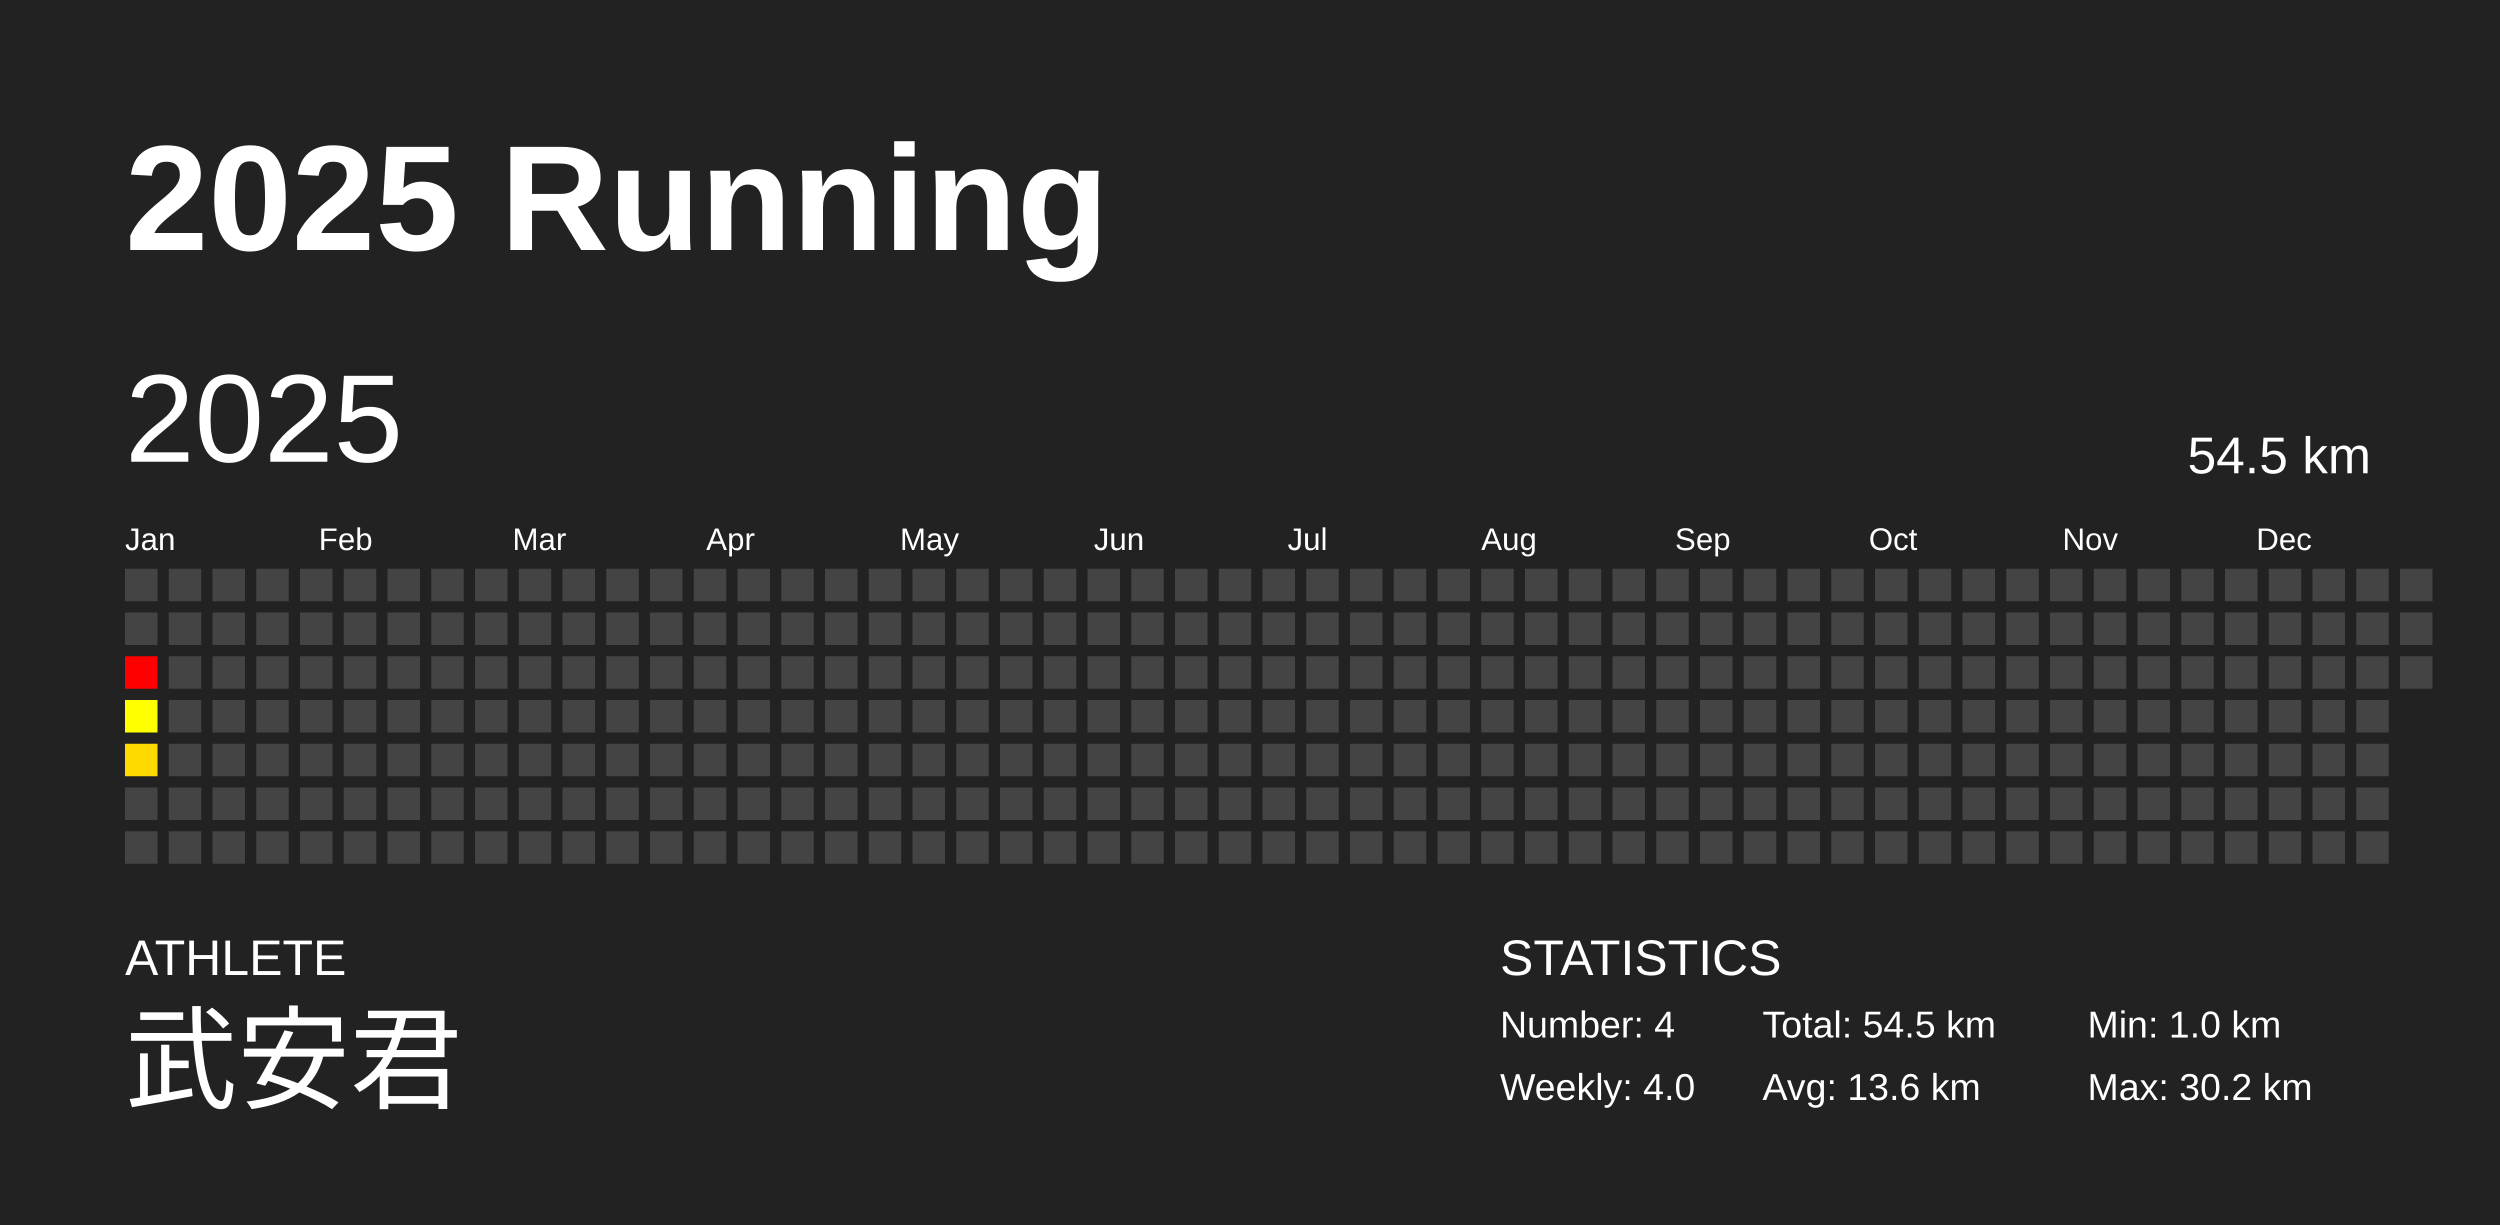
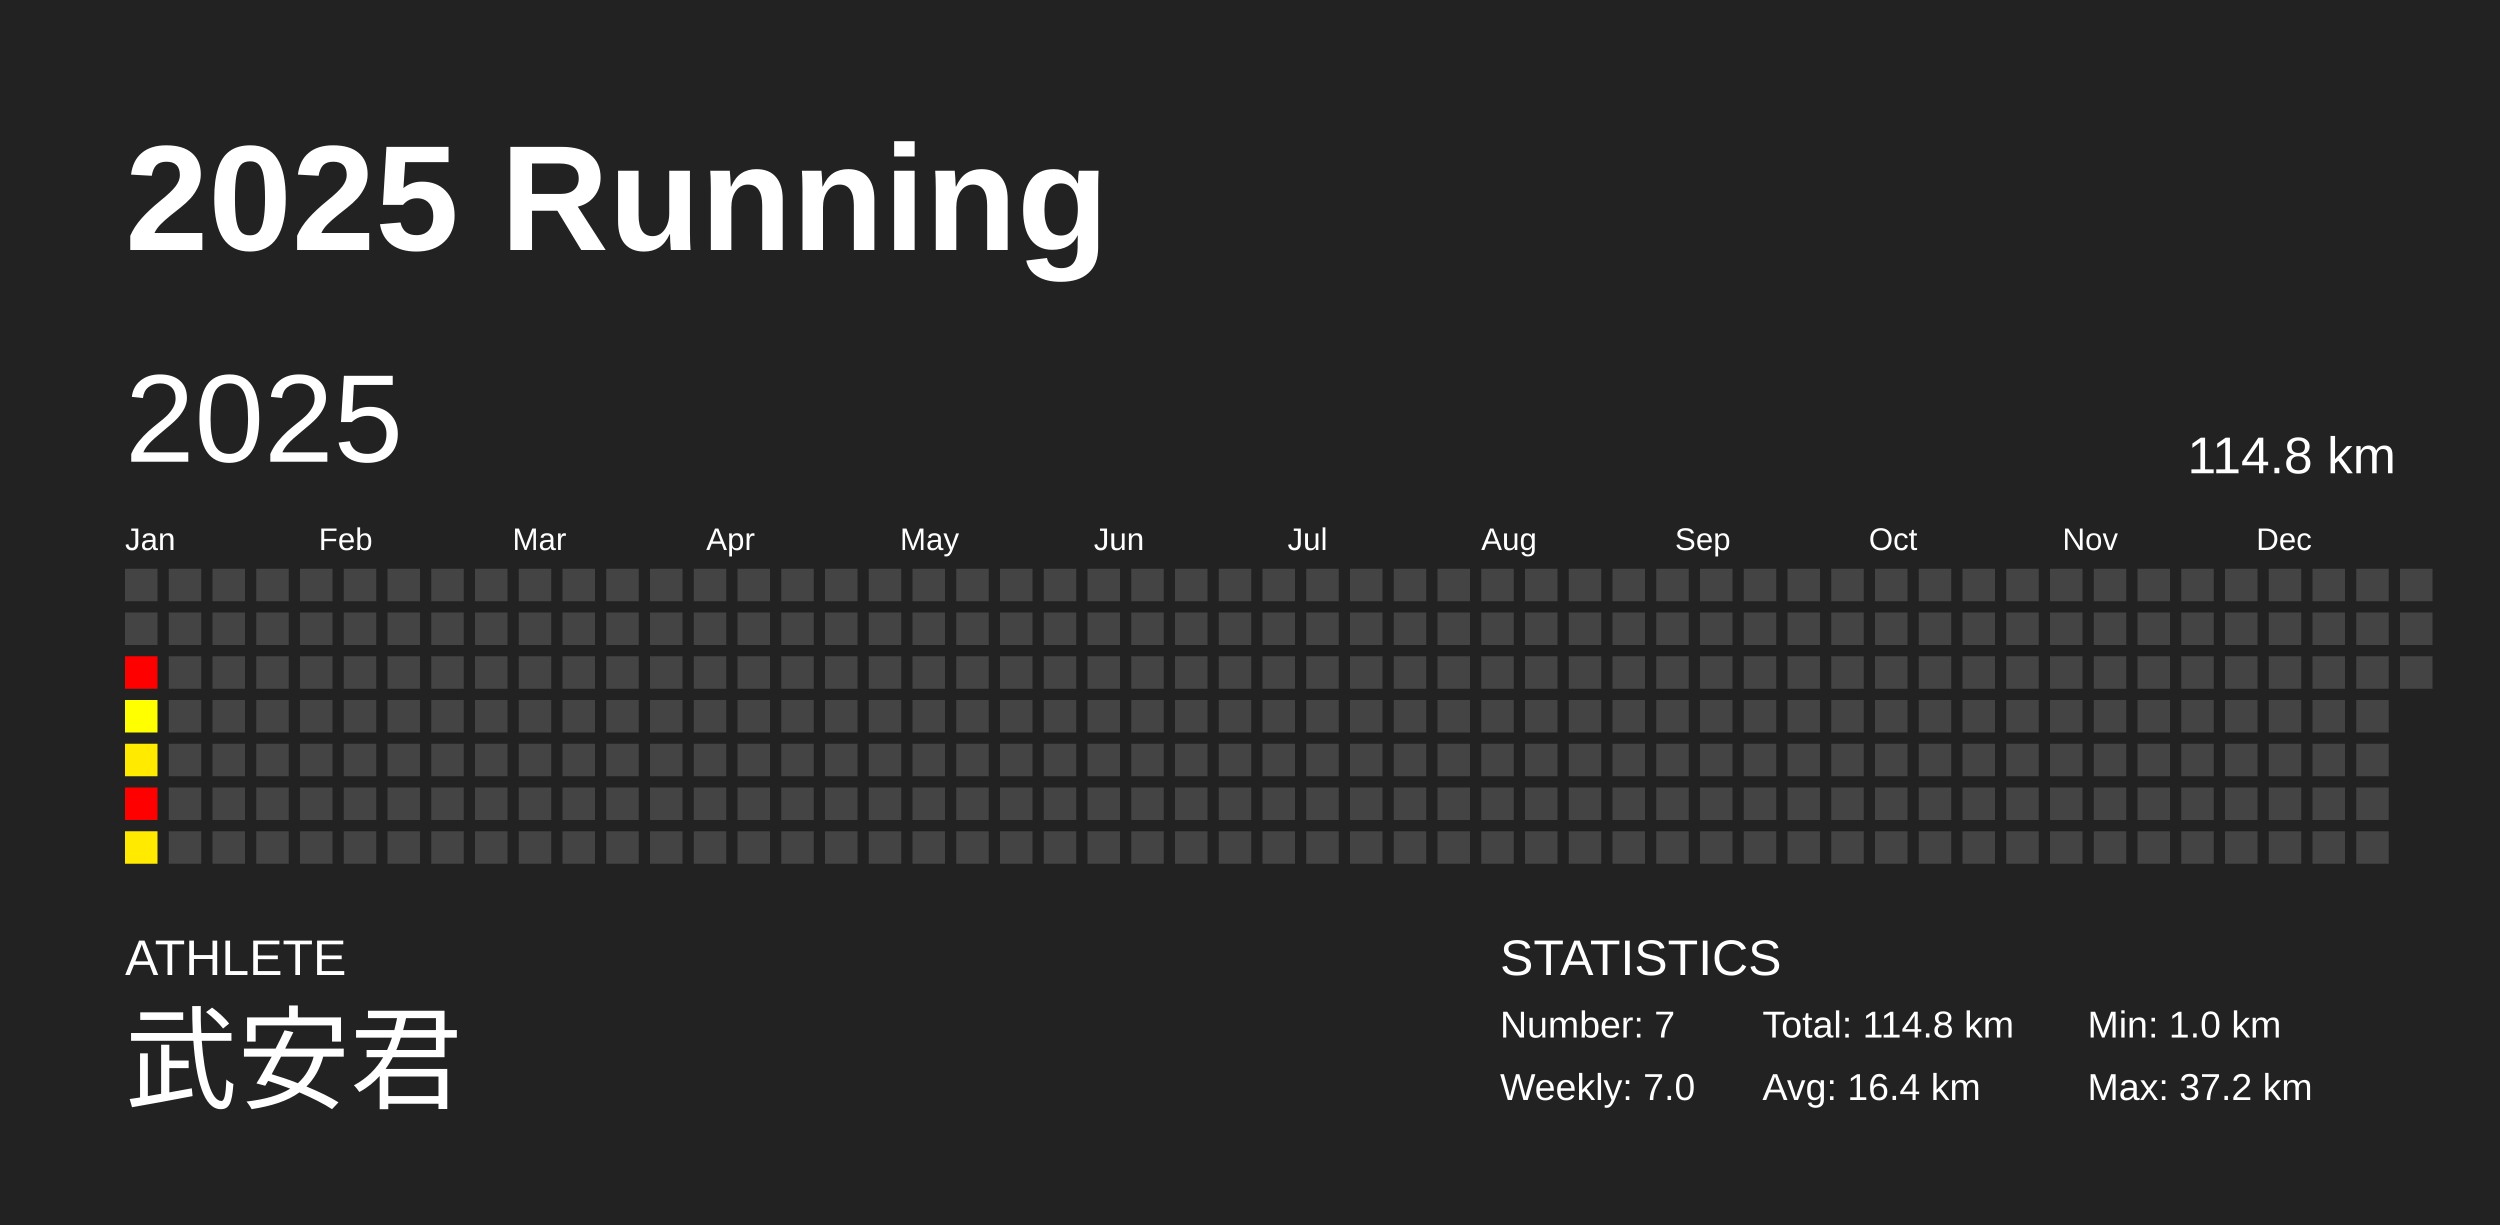
<svg xmlns="http://www.w3.org/2000/svg" baseProfile="full" height="98mm" version="1.1" viewBox="0,0,200,98" width="200mm">
  <defs />
  <rect fill="#222222" height="98" width="200" x="0" y="0" />
  <text fill="#FFFFFF" style="font-size:12px; font-family:Arial; font-weight:bold;" x="10" y="20">2025 Running</text>
  <text fill="#FFFFFF" style="font-size:4px; font-family:Arial" x="10" y="78">ATHLETE</text>
  <text fill="#FFFFFF" style="font-size:9px; font-family:Arial" x="10" y="88">武安君</text>
  <text fill="#FFFFFF" style="font-size:4px; font-family:Arial" x="120" y="78">STATISTICS</text>
-   <text fill="#FFFFFF" style="font-size:3px; font-family:Arial" x="120" y="83">Number: 4</text>
-   <text fill="#FFFFFF" style="font-size:3px; font-family:Arial" x="120" y="88">Weekly: 4.0</text>
-   <text fill="#FFFFFF" style="font-size:3px; font-family:Arial" x="141" y="83">Total: 54.5 km</text>
-   <text fill="#FFFFFF" style="font-size:3px; font-family:Arial" x="141" y="88">Avg: 13.6 km</text>
+   <text fill="#FFFFFF" style="font-size:3px; font-family:Arial" x="120" y="83">Number: 7</text>
+   <text fill="#FFFFFF" style="font-size:3px; font-family:Arial" x="120" y="88">Weekly: 7.0</text>
+   <text fill="#FFFFFF" style="font-size:3px; font-family:Arial" x="141" y="83">Total: 114.8 km</text>
+   <text fill="#FFFFFF" style="font-size:3px; font-family:Arial" x="141" y="88">Avg: 16.4 km</text>
  <text fill="#FFFFFF" style="font-size:3px; font-family:Arial" x="167" y="83">Min: 1.0 km</text>
-   <text fill="#FFFFFF" style="font-size:3px; font-family:Arial" x="167" y="88">Max: 30.2 km</text>
+   <text fill="#FFFFFF" style="font-size:3px; font-family:Arial" x="167" y="88">Max: 37.2 km</text>
  <text dominant-baseline="hanging" fill="#FFFFFF" style="font-size:10.0px; font-family:Arial;" x="10" y="30">2025</text>
-   <text dominant-baseline="hanging" fill="#FFFFFF" style="font-size:4.125px; font-family:Arial;" x="175" y="35">54.5 km</text>
+   <text dominant-baseline="hanging" fill="#FFFFFF" style="font-size:4.125px; font-family:Arial;" x="175" y="35">114.8 km</text>
  <text fill="#FFFFFF" style="font-size:2.5px; font-family:Arial" x="10.0" y="44">Jan</text>
  <text fill="#FFFFFF" style="font-size:2.5px; font-family:Arial" x="25.5" y="44">Feb</text>
  <text fill="#FFFFFF" style="font-size:2.5px; font-family:Arial" x="41.0" y="44">Mar</text>
  <text fill="#FFFFFF" style="font-size:2.5px; font-family:Arial" x="56.5" y="44">Apr</text>
  <text fill="#FFFFFF" style="font-size:2.5px; font-family:Arial" x="72.0" y="44">May</text>
  <text fill="#FFFFFF" style="font-size:2.5px; font-family:Arial" x="87.5" y="44">Jun</text>
  <text fill="#FFFFFF" style="font-size:2.5px; font-family:Arial" x="103.0" y="44">Jul</text>
  <text fill="#FFFFFF" style="font-size:2.5px; font-family:Arial" x="118.5" y="44">Aug</text>
  <text fill="#FFFFFF" style="font-size:2.5px; font-family:Arial" x="134.0" y="44">Sep</text>
  <text fill="#FFFFFF" style="font-size:2.5px; font-family:Arial" x="149.5" y="44">Oct</text>
  <text fill="#FFFFFF" style="font-size:2.5px; font-family:Arial" x="165.0" y="44">Nov</text>
  <text fill="#FFFFFF" style="font-size:2.5px; font-family:Arial" x="180.5" y="44">Dec</text>
  <rect fill="#444444" height="2.6" width="2.6" x="10.0" y="45.5" />
  <rect fill="#444444" height="2.6" width="2.6" x="10.0" y="49.0" />
  <rect fill="red" height="2.6" width="2.6" x="10.0" y="52.5" />
  <rect fill="#ffff00" height="2.6" width="2.6" x="10.0" y="56.0" />
-   <rect fill="#ffda00" height="2.6" width="2.6" x="10.0" y="59.5" />
-   <rect fill="#444444" height="2.6" width="2.6" x="10.0" y="63.0" />
-   <rect fill="#444444" height="2.6" width="2.6" x="10.0" y="66.5" />
+   <rect fill="#ffea00" height="2.6" width="2.6" x="10.0" y="59.5" />
+   <rect fill="red" height="2.6" width="2.6" x="10.0" y="63.0" />
+   <rect fill="#ffea00" height="2.6" width="2.6" x="10.0" y="66.5" />
  <rect fill="#444444" height="2.6" width="2.6" x="13.5" y="45.5" />
  <rect fill="#444444" height="2.6" width="2.6" x="13.5" y="49.0" />
  <rect fill="#444444" height="2.6" width="2.6" x="13.5" y="52.5" />
  <rect fill="#444444" height="2.6" width="2.6" x="13.5" y="56.0" />
  <rect fill="#444444" height="2.6" width="2.6" x="13.5" y="59.5" />
  <rect fill="#444444" height="2.6" width="2.6" x="13.5" y="63.0" />
  <rect fill="#444444" height="2.6" width="2.6" x="13.5" y="66.5" />
  <rect fill="#444444" height="2.6" width="2.6" x="17.0" y="45.5" />
  <rect fill="#444444" height="2.6" width="2.6" x="17.0" y="49.0" />
  <rect fill="#444444" height="2.6" width="2.6" x="17.0" y="52.5" />
  <rect fill="#444444" height="2.6" width="2.6" x="17.0" y="56.0" />
  <rect fill="#444444" height="2.6" width="2.6" x="17.0" y="59.5" />
  <rect fill="#444444" height="2.6" width="2.6" x="17.0" y="63.0" />
  <rect fill="#444444" height="2.6" width="2.6" x="17.0" y="66.5" />
  <rect fill="#444444" height="2.6" width="2.6" x="20.5" y="45.5" />
  <rect fill="#444444" height="2.6" width="2.6" x="20.5" y="49.0" />
  <rect fill="#444444" height="2.6" width="2.6" x="20.5" y="52.5" />
  <rect fill="#444444" height="2.6" width="2.6" x="20.5" y="56.0" />
  <rect fill="#444444" height="2.6" width="2.6" x="20.5" y="59.5" />
  <rect fill="#444444" height="2.6" width="2.6" x="20.5" y="63.0" />
  <rect fill="#444444" height="2.6" width="2.6" x="20.5" y="66.5" />
  <rect fill="#444444" height="2.6" width="2.6" x="24.0" y="45.5" />
  <rect fill="#444444" height="2.6" width="2.6" x="24.0" y="49.0" />
  <rect fill="#444444" height="2.6" width="2.6" x="24.0" y="52.5" />
  <rect fill="#444444" height="2.6" width="2.6" x="24.0" y="56.0" />
  <rect fill="#444444" height="2.6" width="2.6" x="24.0" y="59.5" />
  <rect fill="#444444" height="2.6" width="2.6" x="24.0" y="63.0" />
  <rect fill="#444444" height="2.6" width="2.6" x="24.0" y="66.5" />
  <rect fill="#444444" height="2.6" width="2.6" x="27.5" y="45.5" />
  <rect fill="#444444" height="2.6" width="2.6" x="27.5" y="49.0" />
  <rect fill="#444444" height="2.6" width="2.6" x="27.5" y="52.5" />
  <rect fill="#444444" height="2.6" width="2.6" x="27.5" y="56.0" />
  <rect fill="#444444" height="2.6" width="2.6" x="27.5" y="59.5" />
  <rect fill="#444444" height="2.6" width="2.6" x="27.5" y="63.0" />
  <rect fill="#444444" height="2.6" width="2.6" x="27.5" y="66.5" />
  <rect fill="#444444" height="2.6" width="2.6" x="31.0" y="45.5" />
  <rect fill="#444444" height="2.6" width="2.6" x="31.0" y="49.0" />
  <rect fill="#444444" height="2.6" width="2.6" x="31.0" y="52.5" />
  <rect fill="#444444" height="2.6" width="2.6" x="31.0" y="56.0" />
  <rect fill="#444444" height="2.6" width="2.6" x="31.0" y="59.5" />
  <rect fill="#444444" height="2.6" width="2.6" x="31.0" y="63.0" />
  <rect fill="#444444" height="2.6" width="2.6" x="31.0" y="66.5" />
  <rect fill="#444444" height="2.6" width="2.6" x="34.5" y="45.5" />
  <rect fill="#444444" height="2.6" width="2.6" x="34.5" y="49.0" />
  <rect fill="#444444" height="2.6" width="2.6" x="34.5" y="52.5" />
  <rect fill="#444444" height="2.6" width="2.6" x="34.5" y="56.0" />
  <rect fill="#444444" height="2.6" width="2.6" x="34.5" y="59.5" />
  <rect fill="#444444" height="2.6" width="2.6" x="34.5" y="63.0" />
  <rect fill="#444444" height="2.6" width="2.6" x="34.5" y="66.5" />
  <rect fill="#444444" height="2.6" width="2.6" x="38.0" y="45.5" />
  <rect fill="#444444" height="2.6" width="2.6" x="38.0" y="49.0" />
  <rect fill="#444444" height="2.6" width="2.6" x="38.0" y="52.5" />
  <rect fill="#444444" height="2.6" width="2.6" x="38.0" y="56.0" />
  <rect fill="#444444" height="2.6" width="2.6" x="38.0" y="59.5" />
  <rect fill="#444444" height="2.6" width="2.6" x="38.0" y="63.0" />
  <rect fill="#444444" height="2.6" width="2.6" x="38.0" y="66.5" />
  <rect fill="#444444" height="2.6" width="2.6" x="41.5" y="45.5" />
  <rect fill="#444444" height="2.6" width="2.6" x="41.5" y="49.0" />
  <rect fill="#444444" height="2.6" width="2.6" x="41.5" y="52.5" />
  <rect fill="#444444" height="2.6" width="2.6" x="41.5" y="56.0" />
  <rect fill="#444444" height="2.6" width="2.6" x="41.5" y="59.5" />
  <rect fill="#444444" height="2.6" width="2.6" x="41.5" y="63.0" />
  <rect fill="#444444" height="2.6" width="2.6" x="41.5" y="66.5" />
  <rect fill="#444444" height="2.6" width="2.6" x="45.0" y="45.5" />
  <rect fill="#444444" height="2.6" width="2.6" x="45.0" y="49.0" />
  <rect fill="#444444" height="2.6" width="2.6" x="45.0" y="52.5" />
  <rect fill="#444444" height="2.6" width="2.6" x="45.0" y="56.0" />
  <rect fill="#444444" height="2.6" width="2.6" x="45.0" y="59.5" />
  <rect fill="#444444" height="2.6" width="2.6" x="45.0" y="63.0" />
  <rect fill="#444444" height="2.6" width="2.6" x="45.0" y="66.5" />
  <rect fill="#444444" height="2.6" width="2.6" x="48.5" y="45.5" />
  <rect fill="#444444" height="2.6" width="2.6" x="48.5" y="49.0" />
  <rect fill="#444444" height="2.6" width="2.6" x="48.5" y="52.5" />
  <rect fill="#444444" height="2.6" width="2.6" x="48.5" y="56.0" />
  <rect fill="#444444" height="2.6" width="2.6" x="48.5" y="59.5" />
  <rect fill="#444444" height="2.6" width="2.6" x="48.5" y="63.0" />
  <rect fill="#444444" height="2.6" width="2.6" x="48.5" y="66.5" />
  <rect fill="#444444" height="2.6" width="2.6" x="52.0" y="45.5" />
  <rect fill="#444444" height="2.6" width="2.6" x="52.0" y="49.0" />
  <rect fill="#444444" height="2.6" width="2.6" x="52.0" y="52.5" />
  <rect fill="#444444" height="2.6" width="2.6" x="52.0" y="56.0" />
  <rect fill="#444444" height="2.6" width="2.6" x="52.0" y="59.5" />
  <rect fill="#444444" height="2.6" width="2.6" x="52.0" y="63.0" />
  <rect fill="#444444" height="2.6" width="2.6" x="52.0" y="66.5" />
  <rect fill="#444444" height="2.6" width="2.6" x="55.5" y="45.5" />
  <rect fill="#444444" height="2.6" width="2.6" x="55.5" y="49.0" />
  <rect fill="#444444" height="2.6" width="2.6" x="55.5" y="52.5" />
  <rect fill="#444444" height="2.6" width="2.6" x="55.5" y="56.0" />
  <rect fill="#444444" height="2.6" width="2.6" x="55.5" y="59.5" />
  <rect fill="#444444" height="2.6" width="2.6" x="55.5" y="63.0" />
  <rect fill="#444444" height="2.6" width="2.6" x="55.5" y="66.5" />
  <rect fill="#444444" height="2.6" width="2.6" x="59.0" y="45.5" />
  <rect fill="#444444" height="2.6" width="2.6" x="59.0" y="49.0" />
  <rect fill="#444444" height="2.6" width="2.6" x="59.0" y="52.5" />
  <rect fill="#444444" height="2.6" width="2.6" x="59.0" y="56.0" />
  <rect fill="#444444" height="2.6" width="2.6" x="59.0" y="59.5" />
  <rect fill="#444444" height="2.6" width="2.6" x="59.0" y="63.0" />
  <rect fill="#444444" height="2.6" width="2.6" x="59.0" y="66.5" />
  <rect fill="#444444" height="2.6" width="2.6" x="62.5" y="45.5" />
  <rect fill="#444444" height="2.6" width="2.6" x="62.5" y="49.0" />
  <rect fill="#444444" height="2.6" width="2.6" x="62.5" y="52.5" />
  <rect fill="#444444" height="2.6" width="2.6" x="62.5" y="56.0" />
  <rect fill="#444444" height="2.6" width="2.6" x="62.5" y="59.5" />
  <rect fill="#444444" height="2.6" width="2.6" x="62.5" y="63.0" />
  <rect fill="#444444" height="2.6" width="2.6" x="62.5" y="66.5" />
  <rect fill="#444444" height="2.6" width="2.6" x="66.0" y="45.5" />
  <rect fill="#444444" height="2.6" width="2.6" x="66.0" y="49.0" />
  <rect fill="#444444" height="2.6" width="2.6" x="66.0" y="52.5" />
  <rect fill="#444444" height="2.6" width="2.6" x="66.0" y="56.0" />
  <rect fill="#444444" height="2.6" width="2.6" x="66.0" y="59.5" />
  <rect fill="#444444" height="2.6" width="2.6" x="66.0" y="63.0" />
  <rect fill="#444444" height="2.6" width="2.6" x="66.0" y="66.5" />
  <rect fill="#444444" height="2.6" width="2.6" x="69.5" y="45.5" />
  <rect fill="#444444" height="2.6" width="2.6" x="69.5" y="49.0" />
  <rect fill="#444444" height="2.6" width="2.6" x="69.5" y="52.5" />
  <rect fill="#444444" height="2.6" width="2.6" x="69.5" y="56.0" />
  <rect fill="#444444" height="2.6" width="2.6" x="69.5" y="59.5" />
  <rect fill="#444444" height="2.6" width="2.6" x="69.5" y="63.0" />
  <rect fill="#444444" height="2.6" width="2.6" x="69.5" y="66.5" />
  <rect fill="#444444" height="2.6" width="2.6" x="73.0" y="45.5" />
  <rect fill="#444444" height="2.6" width="2.6" x="73.0" y="49.0" />
  <rect fill="#444444" height="2.6" width="2.6" x="73.0" y="52.5" />
  <rect fill="#444444" height="2.6" width="2.6" x="73.0" y="56.0" />
  <rect fill="#444444" height="2.6" width="2.6" x="73.0" y="59.5" />
  <rect fill="#444444" height="2.6" width="2.6" x="73.0" y="63.0" />
  <rect fill="#444444" height="2.6" width="2.6" x="73.0" y="66.5" />
  <rect fill="#444444" height="2.6" width="2.6" x="76.5" y="45.5" />
  <rect fill="#444444" height="2.6" width="2.6" x="76.5" y="49.0" />
  <rect fill="#444444" height="2.6" width="2.6" x="76.5" y="52.5" />
  <rect fill="#444444" height="2.6" width="2.6" x="76.5" y="56.0" />
  <rect fill="#444444" height="2.6" width="2.6" x="76.5" y="59.5" />
  <rect fill="#444444" height="2.6" width="2.6" x="76.5" y="63.0" />
  <rect fill="#444444" height="2.6" width="2.6" x="76.5" y="66.5" />
  <rect fill="#444444" height="2.6" width="2.6" x="80.0" y="45.5" />
  <rect fill="#444444" height="2.6" width="2.6" x="80.0" y="49.0" />
  <rect fill="#444444" height="2.6" width="2.6" x="80.0" y="52.5" />
  <rect fill="#444444" height="2.6" width="2.6" x="80.0" y="56.0" />
  <rect fill="#444444" height="2.6" width="2.6" x="80.0" y="59.5" />
  <rect fill="#444444" height="2.6" width="2.6" x="80.0" y="63.0" />
  <rect fill="#444444" height="2.6" width="2.6" x="80.0" y="66.5" />
  <rect fill="#444444" height="2.6" width="2.6" x="83.5" y="45.5" />
  <rect fill="#444444" height="2.6" width="2.6" x="83.5" y="49.0" />
  <rect fill="#444444" height="2.6" width="2.6" x="83.5" y="52.5" />
  <rect fill="#444444" height="2.6" width="2.6" x="83.5" y="56.0" />
  <rect fill="#444444" height="2.6" width="2.6" x="83.5" y="59.5" />
  <rect fill="#444444" height="2.6" width="2.6" x="83.5" y="63.0" />
  <rect fill="#444444" height="2.6" width="2.6" x="83.5" y="66.5" />
  <rect fill="#444444" height="2.6" width="2.6" x="87.0" y="45.5" />
  <rect fill="#444444" height="2.6" width="2.6" x="87.0" y="49.0" />
  <rect fill="#444444" height="2.6" width="2.6" x="87.0" y="52.5" />
  <rect fill="#444444" height="2.6" width="2.6" x="87.0" y="56.0" />
  <rect fill="#444444" height="2.6" width="2.6" x="87.0" y="59.5" />
  <rect fill="#444444" height="2.6" width="2.6" x="87.0" y="63.0" />
  <rect fill="#444444" height="2.6" width="2.6" x="87.0" y="66.5" />
  <rect fill="#444444" height="2.6" width="2.6" x="90.5" y="45.5" />
  <rect fill="#444444" height="2.6" width="2.6" x="90.5" y="49.0" />
  <rect fill="#444444" height="2.6" width="2.6" x="90.5" y="52.5" />
  <rect fill="#444444" height="2.6" width="2.6" x="90.5" y="56.0" />
  <rect fill="#444444" height="2.6" width="2.6" x="90.5" y="59.5" />
  <rect fill="#444444" height="2.6" width="2.6" x="90.5" y="63.0" />
  <rect fill="#444444" height="2.6" width="2.6" x="90.5" y="66.5" />
  <rect fill="#444444" height="2.6" width="2.6" x="94.0" y="45.5" />
  <rect fill="#444444" height="2.6" width="2.6" x="94.0" y="49.0" />
  <rect fill="#444444" height="2.6" width="2.6" x="94.0" y="52.5" />
  <rect fill="#444444" height="2.6" width="2.6" x="94.0" y="56.0" />
  <rect fill="#444444" height="2.6" width="2.6" x="94.0" y="59.5" />
  <rect fill="#444444" height="2.6" width="2.6" x="94.0" y="63.0" />
  <rect fill="#444444" height="2.6" width="2.6" x="94.0" y="66.5" />
  <rect fill="#444444" height="2.6" width="2.6" x="97.5" y="45.5" />
  <rect fill="#444444" height="2.6" width="2.6" x="97.5" y="49.0" />
  <rect fill="#444444" height="2.6" width="2.6" x="97.5" y="52.5" />
  <rect fill="#444444" height="2.6" width="2.6" x="97.5" y="56.0" />
  <rect fill="#444444" height="2.6" width="2.6" x="97.5" y="59.5" />
  <rect fill="#444444" height="2.6" width="2.6" x="97.5" y="63.0" />
  <rect fill="#444444" height="2.6" width="2.6" x="97.5" y="66.5" />
  <rect fill="#444444" height="2.6" width="2.6" x="101.0" y="45.5" />
  <rect fill="#444444" height="2.6" width="2.6" x="101.0" y="49.0" />
  <rect fill="#444444" height="2.6" width="2.6" x="101.0" y="52.5" />
  <rect fill="#444444" height="2.6" width="2.6" x="101.0" y="56.0" />
  <rect fill="#444444" height="2.6" width="2.6" x="101.0" y="59.5" />
  <rect fill="#444444" height="2.6" width="2.6" x="101.0" y="63.0" />
  <rect fill="#444444" height="2.6" width="2.6" x="101.0" y="66.5" />
  <rect fill="#444444" height="2.6" width="2.6" x="104.5" y="45.5" />
  <rect fill="#444444" height="2.6" width="2.6" x="104.5" y="49.0" />
  <rect fill="#444444" height="2.6" width="2.6" x="104.5" y="52.5" />
  <rect fill="#444444" height="2.6" width="2.6" x="104.5" y="56.0" />
  <rect fill="#444444" height="2.6" width="2.6" x="104.5" y="59.5" />
  <rect fill="#444444" height="2.6" width="2.6" x="104.5" y="63.0" />
  <rect fill="#444444" height="2.6" width="2.6" x="104.5" y="66.5" />
  <rect fill="#444444" height="2.6" width="2.6" x="108.0" y="45.5" />
  <rect fill="#444444" height="2.6" width="2.6" x="108.0" y="49.0" />
  <rect fill="#444444" height="2.6" width="2.6" x="108.0" y="52.5" />
  <rect fill="#444444" height="2.6" width="2.6" x="108.0" y="56.0" />
  <rect fill="#444444" height="2.6" width="2.6" x="108.0" y="59.5" />
  <rect fill="#444444" height="2.6" width="2.6" x="108.0" y="63.0" />
  <rect fill="#444444" height="2.6" width="2.6" x="108.0" y="66.5" />
  <rect fill="#444444" height="2.6" width="2.6" x="111.5" y="45.5" />
  <rect fill="#444444" height="2.6" width="2.6" x="111.5" y="49.0" />
  <rect fill="#444444" height="2.6" width="2.6" x="111.5" y="52.5" />
  <rect fill="#444444" height="2.6" width="2.6" x="111.5" y="56.0" />
  <rect fill="#444444" height="2.6" width="2.6" x="111.5" y="59.5" />
  <rect fill="#444444" height="2.6" width="2.6" x="111.5" y="63.0" />
  <rect fill="#444444" height="2.6" width="2.6" x="111.5" y="66.5" />
  <rect fill="#444444" height="2.6" width="2.6" x="115.0" y="45.5" />
  <rect fill="#444444" height="2.6" width="2.6" x="115.0" y="49.0" />
  <rect fill="#444444" height="2.6" width="2.6" x="115.0" y="52.5" />
  <rect fill="#444444" height="2.6" width="2.6" x="115.0" y="56.0" />
  <rect fill="#444444" height="2.6" width="2.6" x="115.0" y="59.5" />
  <rect fill="#444444" height="2.6" width="2.6" x="115.0" y="63.0" />
  <rect fill="#444444" height="2.6" width="2.6" x="115.0" y="66.5" />
  <rect fill="#444444" height="2.6" width="2.6" x="118.5" y="45.5" />
  <rect fill="#444444" height="2.6" width="2.6" x="118.5" y="49.0" />
  <rect fill="#444444" height="2.6" width="2.6" x="118.5" y="52.5" />
  <rect fill="#444444" height="2.6" width="2.6" x="118.5" y="56.0" />
  <rect fill="#444444" height="2.6" width="2.6" x="118.5" y="59.5" />
  <rect fill="#444444" height="2.6" width="2.6" x="118.5" y="63.0" />
  <rect fill="#444444" height="2.6" width="2.6" x="118.5" y="66.5" />
  <rect fill="#444444" height="2.6" width="2.6" x="122.0" y="45.5" />
  <rect fill="#444444" height="2.6" width="2.6" x="122.0" y="49.0" />
  <rect fill="#444444" height="2.6" width="2.6" x="122.0" y="52.5" />
  <rect fill="#444444" height="2.6" width="2.6" x="122.0" y="56.0" />
  <rect fill="#444444" height="2.6" width="2.6" x="122.0" y="59.5" />
  <rect fill="#444444" height="2.6" width="2.6" x="122.0" y="63.0" />
  <rect fill="#444444" height="2.6" width="2.6" x="122.0" y="66.5" />
  <rect fill="#444444" height="2.6" width="2.6" x="125.5" y="45.5" />
  <rect fill="#444444" height="2.6" width="2.6" x="125.5" y="49.0" />
  <rect fill="#444444" height="2.6" width="2.6" x="125.5" y="52.5" />
  <rect fill="#444444" height="2.6" width="2.6" x="125.5" y="56.0" />
  <rect fill="#444444" height="2.6" width="2.6" x="125.5" y="59.5" />
  <rect fill="#444444" height="2.6" width="2.6" x="125.5" y="63.0" />
  <rect fill="#444444" height="2.6" width="2.6" x="125.5" y="66.5" />
  <rect fill="#444444" height="2.6" width="2.6" x="129.0" y="45.5" />
  <rect fill="#444444" height="2.6" width="2.6" x="129.0" y="49.0" />
  <rect fill="#444444" height="2.6" width="2.6" x="129.0" y="52.5" />
  <rect fill="#444444" height="2.6" width="2.6" x="129.0" y="56.0" />
  <rect fill="#444444" height="2.6" width="2.6" x="129.0" y="59.5" />
  <rect fill="#444444" height="2.6" width="2.6" x="129.0" y="63.0" />
  <rect fill="#444444" height="2.6" width="2.6" x="129.0" y="66.5" />
  <rect fill="#444444" height="2.6" width="2.6" x="132.5" y="45.5" />
  <rect fill="#444444" height="2.6" width="2.6" x="132.5" y="49.0" />
  <rect fill="#444444" height="2.6" width="2.6" x="132.5" y="52.5" />
  <rect fill="#444444" height="2.6" width="2.6" x="132.5" y="56.0" />
  <rect fill="#444444" height="2.6" width="2.6" x="132.5" y="59.5" />
  <rect fill="#444444" height="2.6" width="2.6" x="132.5" y="63.0" />
  <rect fill="#444444" height="2.6" width="2.6" x="132.5" y="66.5" />
  <rect fill="#444444" height="2.6" width="2.6" x="136.0" y="45.5" />
  <rect fill="#444444" height="2.6" width="2.6" x="136.0" y="49.0" />
  <rect fill="#444444" height="2.6" width="2.6" x="136.0" y="52.5" />
  <rect fill="#444444" height="2.6" width="2.6" x="136.0" y="56.0" />
  <rect fill="#444444" height="2.6" width="2.6" x="136.0" y="59.5" />
  <rect fill="#444444" height="2.6" width="2.6" x="136.0" y="63.0" />
  <rect fill="#444444" height="2.6" width="2.6" x="136.0" y="66.5" />
  <rect fill="#444444" height="2.6" width="2.6" x="139.5" y="45.5" />
  <rect fill="#444444" height="2.6" width="2.6" x="139.5" y="49.0" />
  <rect fill="#444444" height="2.6" width="2.6" x="139.5" y="52.5" />
  <rect fill="#444444" height="2.6" width="2.6" x="139.5" y="56.0" />
  <rect fill="#444444" height="2.6" width="2.6" x="139.5" y="59.5" />
  <rect fill="#444444" height="2.6" width="2.6" x="139.5" y="63.0" />
  <rect fill="#444444" height="2.6" width="2.6" x="139.5" y="66.5" />
  <rect fill="#444444" height="2.6" width="2.6" x="143.0" y="45.5" />
  <rect fill="#444444" height="2.6" width="2.6" x="143.0" y="49.0" />
  <rect fill="#444444" height="2.6" width="2.6" x="143.0" y="52.5" />
  <rect fill="#444444" height="2.6" width="2.6" x="143.0" y="56.0" />
  <rect fill="#444444" height="2.6" width="2.6" x="143.0" y="59.5" />
  <rect fill="#444444" height="2.6" width="2.6" x="143.0" y="63.0" />
  <rect fill="#444444" height="2.6" width="2.6" x="143.0" y="66.5" />
  <rect fill="#444444" height="2.6" width="2.6" x="146.5" y="45.5" />
  <rect fill="#444444" height="2.6" width="2.6" x="146.5" y="49.0" />
  <rect fill="#444444" height="2.6" width="2.6" x="146.5" y="52.5" />
  <rect fill="#444444" height="2.6" width="2.6" x="146.5" y="56.0" />
  <rect fill="#444444" height="2.6" width="2.6" x="146.5" y="59.5" />
  <rect fill="#444444" height="2.6" width="2.6" x="146.5" y="63.0" />
  <rect fill="#444444" height="2.6" width="2.6" x="146.5" y="66.5" />
  <rect fill="#444444" height="2.6" width="2.6" x="150.0" y="45.5" />
  <rect fill="#444444" height="2.6" width="2.6" x="150.0" y="49.0" />
  <rect fill="#444444" height="2.6" width="2.6" x="150.0" y="52.5" />
  <rect fill="#444444" height="2.6" width="2.6" x="150.0" y="56.0" />
  <rect fill="#444444" height="2.6" width="2.6" x="150.0" y="59.5" />
  <rect fill="#444444" height="2.6" width="2.6" x="150.0" y="63.0" />
  <rect fill="#444444" height="2.6" width="2.6" x="150.0" y="66.5" />
  <rect fill="#444444" height="2.6" width="2.6" x="153.5" y="45.5" />
  <rect fill="#444444" height="2.6" width="2.6" x="153.5" y="49.0" />
  <rect fill="#444444" height="2.6" width="2.6" x="153.5" y="52.5" />
  <rect fill="#444444" height="2.6" width="2.6" x="153.5" y="56.0" />
  <rect fill="#444444" height="2.6" width="2.6" x="153.5" y="59.5" />
  <rect fill="#444444" height="2.6" width="2.6" x="153.5" y="63.0" />
  <rect fill="#444444" height="2.6" width="2.6" x="153.5" y="66.5" />
  <rect fill="#444444" height="2.6" width="2.6" x="157.0" y="45.5" />
  <rect fill="#444444" height="2.6" width="2.6" x="157.0" y="49.0" />
  <rect fill="#444444" height="2.6" width="2.6" x="157.0" y="52.5" />
  <rect fill="#444444" height="2.6" width="2.6" x="157.0" y="56.0" />
  <rect fill="#444444" height="2.6" width="2.6" x="157.0" y="59.5" />
  <rect fill="#444444" height="2.6" width="2.6" x="157.0" y="63.0" />
  <rect fill="#444444" height="2.6" width="2.6" x="157.0" y="66.5" />
  <rect fill="#444444" height="2.6" width="2.6" x="160.5" y="45.5" />
  <rect fill="#444444" height="2.6" width="2.6" x="160.5" y="49.0" />
  <rect fill="#444444" height="2.6" width="2.6" x="160.5" y="52.5" />
  <rect fill="#444444" height="2.6" width="2.6" x="160.5" y="56.0" />
  <rect fill="#444444" height="2.6" width="2.6" x="160.5" y="59.5" />
  <rect fill="#444444" height="2.6" width="2.6" x="160.5" y="63.0" />
  <rect fill="#444444" height="2.6" width="2.6" x="160.5" y="66.5" />
  <rect fill="#444444" height="2.6" width="2.6" x="164.0" y="45.5" />
  <rect fill="#444444" height="2.6" width="2.6" x="164.0" y="49.0" />
  <rect fill="#444444" height="2.6" width="2.6" x="164.0" y="52.5" />
  <rect fill="#444444" height="2.6" width="2.6" x="164.0" y="56.0" />
  <rect fill="#444444" height="2.6" width="2.6" x="164.0" y="59.5" />
  <rect fill="#444444" height="2.6" width="2.6" x="164.0" y="63.0" />
  <rect fill="#444444" height="2.6" width="2.6" x="164.0" y="66.5" />
  <rect fill="#444444" height="2.6" width="2.6" x="167.5" y="45.5" />
  <rect fill="#444444" height="2.6" width="2.6" x="167.5" y="49.0" />
  <rect fill="#444444" height="2.6" width="2.6" x="167.5" y="52.5" />
  <rect fill="#444444" height="2.6" width="2.6" x="167.5" y="56.0" />
  <rect fill="#444444" height="2.6" width="2.6" x="167.5" y="59.5" />
  <rect fill="#444444" height="2.6" width="2.6" x="167.5" y="63.0" />
  <rect fill="#444444" height="2.6" width="2.6" x="167.5" y="66.5" />
  <rect fill="#444444" height="2.6" width="2.6" x="171.0" y="45.5" />
  <rect fill="#444444" height="2.6" width="2.6" x="171.0" y="49.0" />
  <rect fill="#444444" height="2.6" width="2.6" x="171.0" y="52.5" />
  <rect fill="#444444" height="2.6" width="2.6" x="171.0" y="56.0" />
  <rect fill="#444444" height="2.6" width="2.6" x="171.0" y="59.5" />
  <rect fill="#444444" height="2.6" width="2.6" x="171.0" y="63.0" />
  <rect fill="#444444" height="2.6" width="2.6" x="171.0" y="66.5" />
  <rect fill="#444444" height="2.6" width="2.6" x="174.5" y="45.5" />
  <rect fill="#444444" height="2.6" width="2.6" x="174.5" y="49.0" />
  <rect fill="#444444" height="2.6" width="2.6" x="174.5" y="52.5" />
  <rect fill="#444444" height="2.6" width="2.6" x="174.5" y="56.0" />
  <rect fill="#444444" height="2.6" width="2.6" x="174.5" y="59.5" />
  <rect fill="#444444" height="2.6" width="2.6" x="174.5" y="63.0" />
  <rect fill="#444444" height="2.6" width="2.6" x="174.5" y="66.5" />
  <rect fill="#444444" height="2.6" width="2.6" x="178.0" y="45.5" />
  <rect fill="#444444" height="2.6" width="2.6" x="178.0" y="49.0" />
  <rect fill="#444444" height="2.6" width="2.6" x="178.0" y="52.5" />
  <rect fill="#444444" height="2.6" width="2.6" x="178.0" y="56.0" />
  <rect fill="#444444" height="2.6" width="2.6" x="178.0" y="59.5" />
  <rect fill="#444444" height="2.6" width="2.6" x="178.0" y="63.0" />
  <rect fill="#444444" height="2.6" width="2.6" x="178.0" y="66.5" />
  <rect fill="#444444" height="2.6" width="2.6" x="181.5" y="45.5" />
  <rect fill="#444444" height="2.6" width="2.6" x="181.5" y="49.0" />
  <rect fill="#444444" height="2.6" width="2.6" x="181.5" y="52.5" />
  <rect fill="#444444" height="2.6" width="2.6" x="181.5" y="56.0" />
  <rect fill="#444444" height="2.6" width="2.6" x="181.5" y="59.5" />
  <rect fill="#444444" height="2.6" width="2.6" x="181.5" y="63.0" />
  <rect fill="#444444" height="2.6" width="2.6" x="181.5" y="66.5" />
  <rect fill="#444444" height="2.6" width="2.6" x="185.0" y="45.5" />
  <rect fill="#444444" height="2.6" width="2.6" x="185.0" y="49.0" />
  <rect fill="#444444" height="2.6" width="2.6" x="185.0" y="52.5" />
  <rect fill="#444444" height="2.6" width="2.6" x="185.0" y="56.0" />
  <rect fill="#444444" height="2.6" width="2.6" x="185.0" y="59.5" />
  <rect fill="#444444" height="2.6" width="2.6" x="185.0" y="63.0" />
  <rect fill="#444444" height="2.6" width="2.6" x="185.0" y="66.5" />
  <rect fill="#444444" height="2.6" width="2.6" x="188.5" y="45.5" />
  <rect fill="#444444" height="2.6" width="2.6" x="188.5" y="49.0" />
  <rect fill="#444444" height="2.6" width="2.6" x="188.5" y="52.5" />
  <rect fill="#444444" height="2.6" width="2.6" x="188.5" y="56.0" />
  <rect fill="#444444" height="2.6" width="2.6" x="188.5" y="59.5" />
  <rect fill="#444444" height="2.6" width="2.6" x="188.5" y="63.0" />
  <rect fill="#444444" height="2.6" width="2.6" x="188.5" y="66.5" />
  <rect fill="#444444" height="2.6" width="2.6" x="192.0" y="45.5" />
  <rect fill="#444444" height="2.6" width="2.6" x="192.0" y="49.0" />
  <rect fill="#444444" height="2.6" width="2.6" x="192.0" y="52.5" />
</svg>
